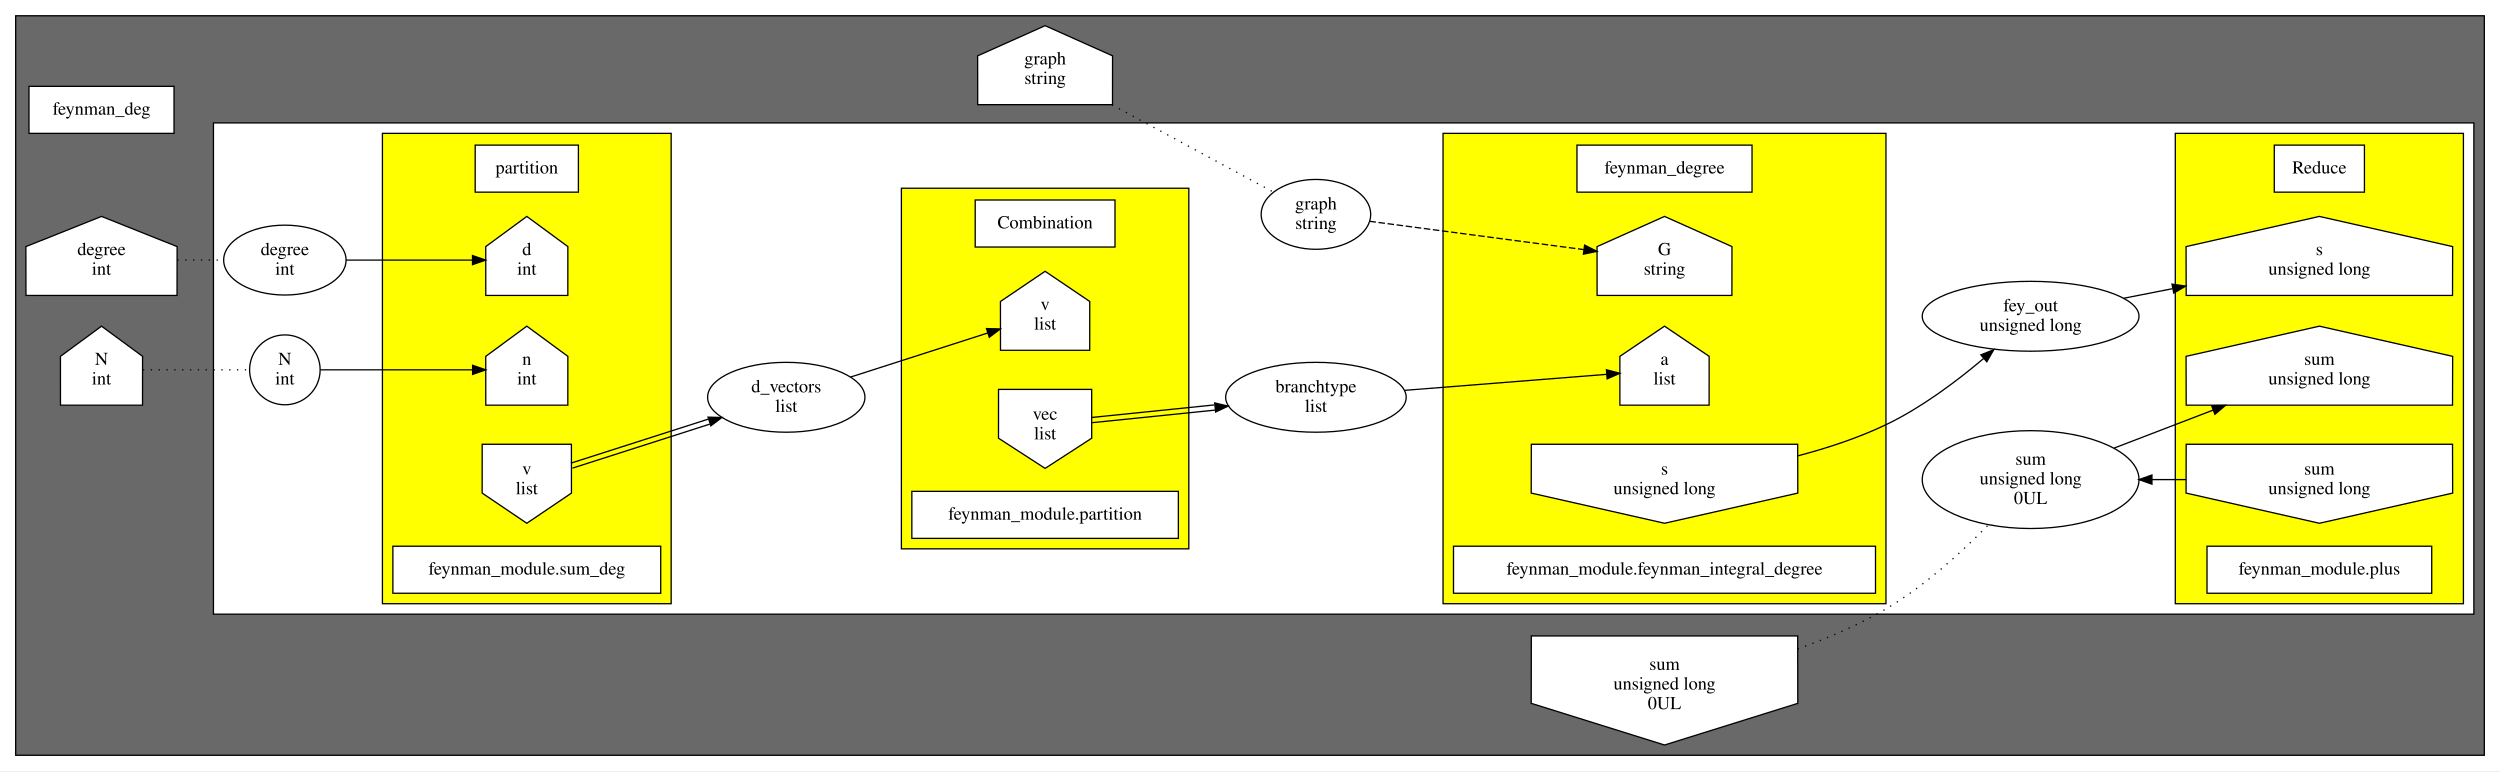
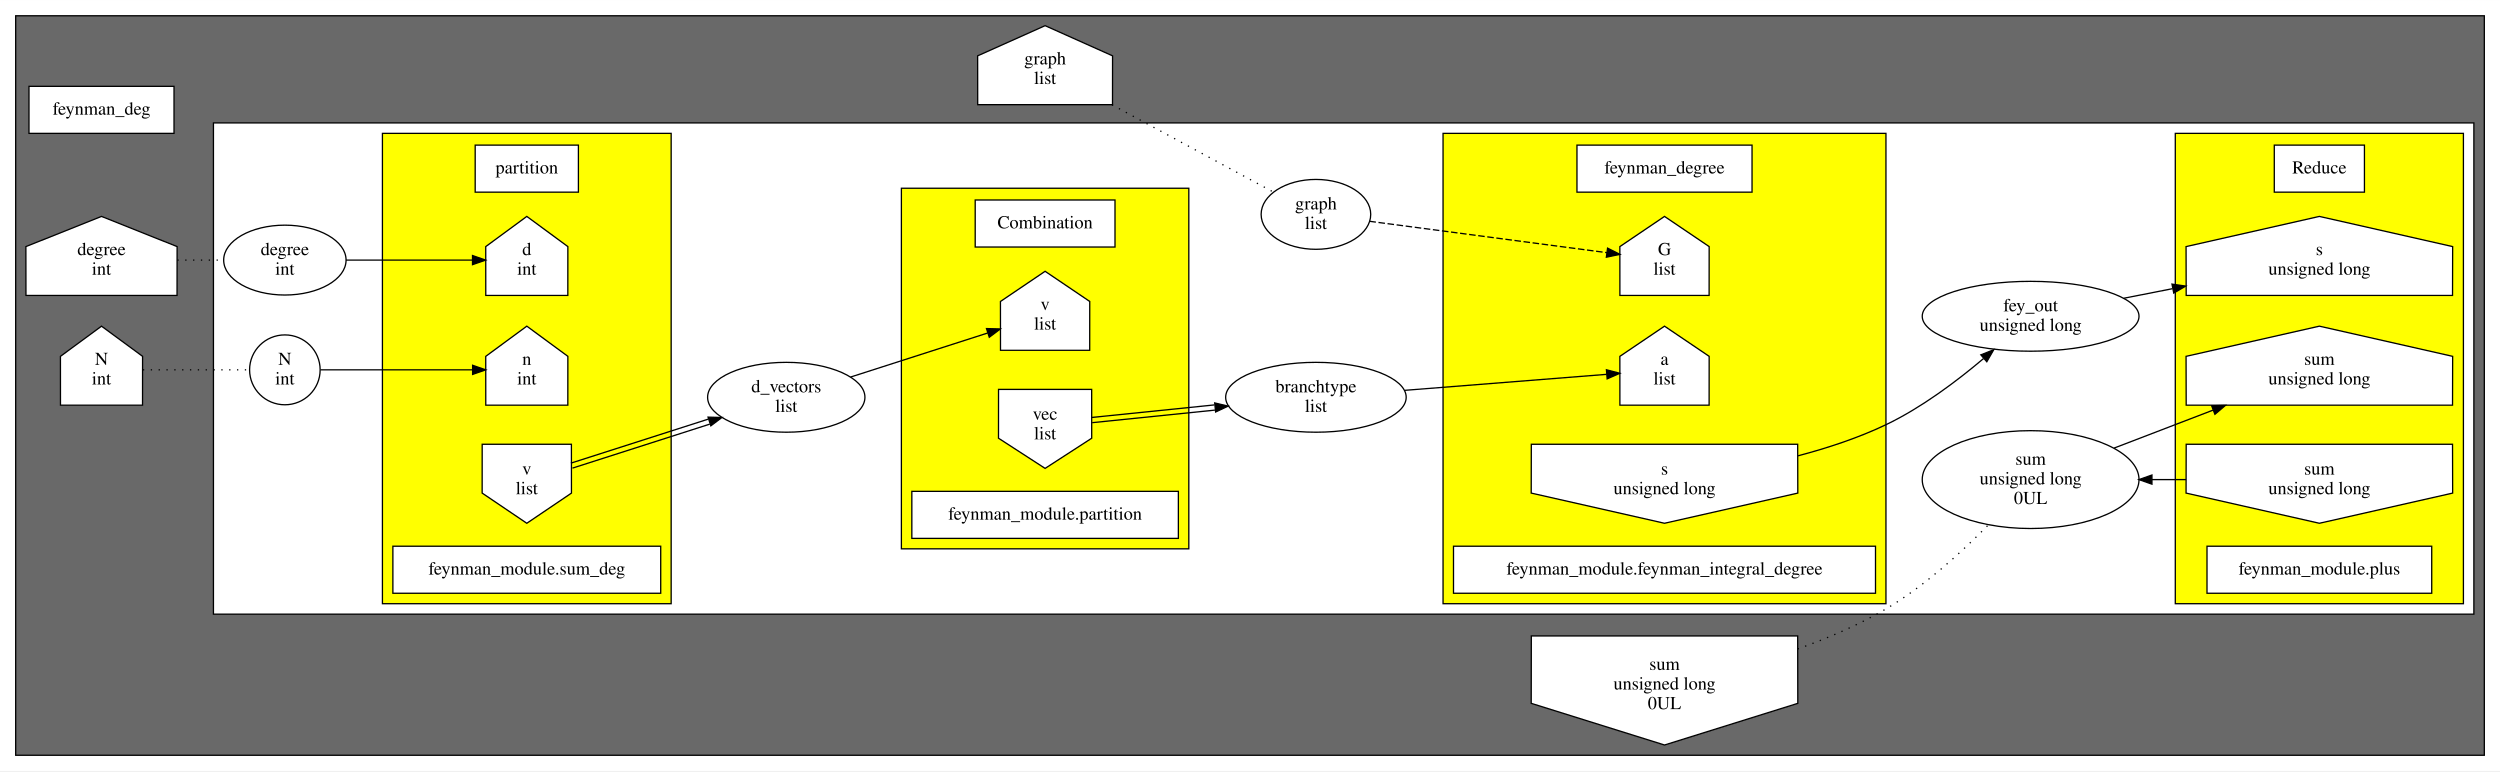
<svg xmlns="http://www.w3.org/2000/svg" width="1913pt" height="590pt" viewBox="0.00 0.00 1913.50 590.00">
  <g id="graph0" class="graph" transform="scale(1 1) rotate(0) translate(4 586)">
    <polygon fill="white" stroke="transparent" points="-4,4 -4,-586 1909.5,-586 1909.5,4 -4,4" />
    <g id="clust1" class="cluster">
      <polygon fill="dimgray" stroke="black" points="8,-8 8,-574 1897.5,-574 1897.5,-8 8,-8" />
    </g>
    <g id="clust2" class="cluster">
      <polygon fill="white" stroke="black" points="159.37,-116 159.37,-492 1889.5,-492 1889.5,-116 159.37,-116" />
    </g>
    <g id="clust3" class="cluster">
      <polygon fill="yellow" stroke="black" points="1660.97,-124 1660.97,-484 1881.5,-484 1881.5,-124 1660.97,-124" />
    </g>
    <g id="clust4" class="cluster">
      <polygon fill="yellow" stroke="black" points="1100.51,-124 1100.51,-484 1439.51,-484 1439.51,-124 1100.51,-124" />
    </g>
    <g id="clust5" class="cluster">
      <polygon fill="yellow" stroke="black" points="685.92,-166 685.92,-442 905.92,-442 905.92,-166 685.92,-166" />
    </g>
    <g id="clust6" class="cluster">
      <polygon fill="yellow" stroke="black" points="288.71,-124 288.71,-484 509.71,-484 509.71,-124 288.71,-124" />
    </g>
    <g id="node1" class="node">
      <polygon fill="white" stroke="black" points="18.19,-484 18.19,-520 129.19,-520 129.19,-484 18.19,-484" />
      <text text-anchor="middle" x="73.69" y="-498.3" font-family="Times,serif" font-size="14.00">feynman_deg</text>
    </g>
    <g id="node2" class="node">
      <polygon fill="white" stroke="black" points="131.56,-397.33 73.69,-420.43 15.81,-397.33 15.87,-359.96 131.5,-359.96 131.56,-397.33" />
      <text text-anchor="middle" x="73.69" y="-390.8" font-family="Times,serif" font-size="14.00">degree</text>
      <text text-anchor="middle" x="73.69" y="-375.8" font-family="Times,serif" font-size="14.00">int</text>
    </g>
    <g id="node6" class="node">
      <ellipse fill="white" stroke="black" cx="214.04" cy="-387" rx="46.84" ry="26.74" />
      <text text-anchor="middle" x="214.04" y="-390.8" font-family="Times,serif" font-size="14.00">degree</text>
      <text text-anchor="middle" x="214.04" y="-375.8" font-family="Times,serif" font-size="14.00">int</text>
    </g>
    <g id="edge12" class="edge">
      <path fill="none" stroke="black" stroke-dasharray="1,5" d="M131.76,-387C143.52,-387 155.76,-387 167.07,-387" />
    </g>
    <g id="node3" class="node">
      <polygon fill="white" stroke="black" points="105.12,-313.33 73.69,-336.43 42.26,-313.33 42.29,-275.96 105.09,-275.96 105.12,-313.33" />
      <text text-anchor="middle" x="73.69" y="-306.8" font-family="Times,serif" font-size="14.00">N</text>
      <text text-anchor="middle" x="73.69" y="-291.8" font-family="Times,serif" font-size="14.00">int</text>
    </g>
    <g id="node7" class="node">
      <ellipse fill="white" stroke="black" cx="214.04" cy="-303" rx="27" ry="26.74" />
      <text text-anchor="middle" x="214.04" y="-306.8" font-family="Times,serif" font-size="14.00">N</text>
      <text text-anchor="middle" x="214.04" y="-291.8" font-family="Times,serif" font-size="14.00">int</text>
    </g>
    <g id="edge13" class="edge">
      <path fill="none" stroke="black" stroke-dasharray="1,5" d="M105.39,-303C129.75,-303 163.45,-303 186.62,-303" />
    </g>
    <g id="node4" class="node">
      <polygon fill="white" stroke="black" points="847.55,-543.33 795.92,-566.43 744.28,-543.33 744.33,-505.96 847.51,-505.96 847.55,-543.33" />
      <text text-anchor="middle" x="795.92" y="-536.8" font-family="Times,serif" font-size="14.00">graph</text>
-       <text text-anchor="middle" x="795.92" y="-521.8" font-family="Times,serif" font-size="14.00">string</text>
+       <text text-anchor="middle" x="795.92" y="-521.8" font-family="Times,serif" font-size="14.00">list</text>
    </g>
    <g id="node12" class="node">
      <ellipse fill="white" stroke="black" cx="1003.21" cy="-422" rx="41.94" ry="26.74" />
      <text text-anchor="middle" x="1003.21" y="-425.8" font-family="Times,serif" font-size="14.00">graph</text>
-       <text text-anchor="middle" x="1003.21" y="-410.8" font-family="Times,serif" font-size="14.00">string</text>
+       <text text-anchor="middle" x="1003.21" y="-410.8" font-family="Times,serif" font-size="14.00">list</text>
    </g>
    <g id="edge14" class="edge">
      <path fill="none" stroke="black" stroke-dasharray="1,5" d="M847.14,-505.85C885.72,-484.99 937.8,-456.83 970.71,-439.04" />
    </g>
    <g id="node5" class="node">
      <polygon fill="white" stroke="black" points="1167.99,-47.74 1270.01,-15.85 1372.04,-47.74 1371.94,-99.33 1168.08,-99.33 1167.99,-47.74" />
      <text text-anchor="middle" x="1270.01" y="-73.3" font-family="Times,serif" font-size="14.00">sum</text>
      <text text-anchor="middle" x="1270.01" y="-58.3" font-family="Times,serif" font-size="14.00">unsigned long</text>
      <text text-anchor="middle" x="1270.01" y="-43.3" font-family="Times,serif" font-size="14.00">0UL</text>
    </g>
    <g id="node9" class="node">
      <ellipse fill="white" stroke="black" cx="1550.24" cy="-219" rx="82.96" ry="37.45" />
      <text text-anchor="middle" x="1550.24" y="-230.3" font-family="Times,serif" font-size="14.00">sum</text>
      <text text-anchor="middle" x="1550.24" y="-215.3" font-family="Times,serif" font-size="14.00">unsigned long</text>
      <text text-anchor="middle" x="1550.24" y="-200.3" font-family="Times,serif" font-size="14.00">0UL</text>
    </g>
    <g id="edge15" class="edge">
      <path fill="none" stroke="black" stroke-dasharray="1,5" d="M1371.97,-89.35C1394.96,-97.57 1418.72,-107.74 1439.51,-120 1468.91,-137.33 1497.38,-163.38 1517.95,-184.4" />
    </g>
    <g id="node28" class="node">
      <polygon fill="white" stroke="black" points="430.64,-397.33 399.21,-420.43 367.78,-397.33 367.81,-359.96 430.61,-359.96 430.64,-397.33" />
      <text text-anchor="middle" x="399.21" y="-390.8" font-family="Times,serif" font-size="14.00">d</text>
      <text text-anchor="middle" x="399.21" y="-375.8" font-family="Times,serif" font-size="14.00">int</text>
    </g>
    <g id="edge10" class="edge">
      <path fill="none" stroke="black" d="M260.79,-387C290.52,-387 328.93,-387 357.58,-387" />
      <polygon fill="black" stroke="black" points="357.66,-390.5 367.66,-387 357.66,-383.5 357.66,-390.5" />
    </g>
    <g id="node29" class="node">
      <polygon fill="white" stroke="black" points="430.64,-313.33 399.21,-336.43 367.78,-313.33 367.81,-275.96 430.61,-275.96 430.64,-313.33" />
      <text text-anchor="middle" x="399.21" y="-306.8" font-family="Times,serif" font-size="14.00">n</text>
      <text text-anchor="middle" x="399.21" y="-291.8" font-family="Times,serif" font-size="14.00">int</text>
    </g>
    <g id="edge11" class="edge">
      <path fill="none" stroke="black" d="M241.28,-303C271.72,-303 322.23,-303 357.71,-303" />
      <polygon fill="black" stroke="black" points="357.74,-306.5 367.74,-303 357.74,-299.5 357.74,-306.5" />
    </g>
    <g id="node8" class="node">
      <ellipse fill="white" stroke="black" cx="1003.21" cy="-282" rx="69.09" ry="26.74" />
      <text text-anchor="middle" x="1003.21" y="-285.8" font-family="Times,serif" font-size="14.00">branchtype</text>
      <text text-anchor="middle" x="1003.21" y="-270.8" font-family="Times,serif" font-size="14.00">list</text>
    </g>
    <g id="node19" class="node">
      <polygon fill="white" stroke="black" points="1304.19,-313.33 1270.01,-336.43 1235.84,-313.33 1235.87,-275.96 1304.15,-275.96 1304.19,-313.33" />
      <text text-anchor="middle" x="1270.01" y="-306.8" font-family="Times,serif" font-size="14.00">a</text>
      <text text-anchor="middle" x="1270.01" y="-291.8" font-family="Times,serif" font-size="14.00">list</text>
    </g>
    <g id="edge5" class="edge">
      <path fill="none" stroke="black" d="M1071.38,-287.33C1119.83,-291.17 1183.81,-296.24 1225.67,-299.56" />
      <polygon fill="black" stroke="black" points="1225.56,-303.06 1235.81,-300.37 1226.11,-296.09 1225.56,-303.06" />
    </g>
    <g id="node15" class="node">
      <polygon fill="white" stroke="black" points="1873.26,-313.33 1771.24,-336.43 1669.21,-313.33 1669.31,-275.96 1873.16,-275.96 1873.26,-313.33" />
      <text text-anchor="middle" x="1771.24" y="-306.8" font-family="Times,serif" font-size="14.00">sum</text>
      <text text-anchor="middle" x="1771.24" y="-291.8" font-family="Times,serif" font-size="14.00">unsigned long</text>
    </g>
    <g id="edge2" class="edge">
      <path fill="none" stroke="black" d="M1614,-243.07C1637.64,-252.14 1664.87,-262.59 1689.91,-272.19" />
      <polygon fill="black" stroke="black" points="1688.79,-275.51 1699.38,-275.82 1691.3,-268.97 1688.79,-275.51" />
    </g>
    <g id="node10" class="node">
      <ellipse fill="white" stroke="black" cx="1550.24" cy="-344" rx="82.96" ry="26.74" />
      <text text-anchor="middle" x="1550.24" y="-347.8" font-family="Times,serif" font-size="14.00">fey_out</text>
      <text text-anchor="middle" x="1550.24" y="-332.8" font-family="Times,serif" font-size="14.00">unsigned long</text>
    </g>
    <g id="node14" class="node">
      <polygon fill="white" stroke="black" points="1873.26,-397.33 1771.24,-420.43 1669.21,-397.33 1669.31,-359.96 1873.16,-359.96 1873.26,-397.33" />
      <text text-anchor="middle" x="1771.24" y="-390.8" font-family="Times,serif" font-size="14.00">s</text>
      <text text-anchor="middle" x="1771.24" y="-375.8" font-family="Times,serif" font-size="14.00">unsigned long</text>
    </g>
    <g id="edge3" class="edge">
      <path fill="none" stroke="black" d="M1621.44,-357.78C1633.38,-360.13 1646.05,-362.61 1658.75,-365.11" />
      <polygon fill="black" stroke="black" points="1658.44,-368.62 1668.93,-367.11 1659.79,-361.75 1658.44,-368.62" />
    </g>
    <g id="node11" class="node">
      <ellipse fill="white" stroke="black" cx="597.81" cy="-282" rx="60.21" ry="26.74" />
      <text text-anchor="middle" x="597.81" y="-285.8" font-family="Times,serif" font-size="14.00">d_vectors</text>
      <text text-anchor="middle" x="597.81" y="-270.8" font-family="Times,serif" font-size="14.00">list</text>
    </g>
    <g id="node24" class="node">
      <polygon fill="white" stroke="black" points="830.09,-355.33 795.92,-378.43 761.74,-355.33 761.78,-317.96 830.06,-317.96 830.09,-355.33" />
      <text text-anchor="middle" x="795.92" y="-348.8" font-family="Times,serif" font-size="14.00">v</text>
      <text text-anchor="middle" x="795.92" y="-333.8" font-family="Times,serif" font-size="14.00">list</text>
    </g>
    <g id="edge8" class="edge">
      <path fill="none" stroke="black" d="M647.04,-297.49C679.17,-307.82 721.03,-321.26 752,-331.21" />
      <polygon fill="black" stroke="black" points="751.06,-334.59 761.65,-334.31 753.2,-327.92 751.06,-334.59" />
    </g>
    <g id="node20" class="node">
-       <polygon fill="white" stroke="black" points="1321.65,-397.33 1270.01,-420.43 1218.38,-397.33 1218.42,-359.96 1321.6,-359.96 1321.65,-397.33" />
+       <polygon fill="white" stroke="black" points="1304.19,-397.33 1270.01,-420.43 1235.84,-397.33 1235.87,-359.96 1304.15,-359.96 1304.19,-397.33" />
      <text text-anchor="middle" x="1270.01" y="-390.8" font-family="Times,serif" font-size="14.00">G</text>
-       <text text-anchor="middle" x="1270.01" y="-375.8" font-family="Times,serif" font-size="14.00">string</text>
+       <text text-anchor="middle" x="1270.01" y="-375.8" font-family="Times,serif" font-size="14.00">list</text>
    </g>
    <g id="edge6" class="edge">
-       <path fill="none" stroke="black" stroke-dasharray="5,2" d="M1044.14,-416.72C1087.67,-410.97 1157.82,-401.7 1208.2,-395.04" />
-       <polygon fill="black" stroke="black" points="1208.86,-398.48 1218.31,-393.7 1207.94,-391.54 1208.86,-398.48" />
+       <path fill="none" stroke="black" stroke-dasharray="5,2" d="M1044.14,-416.72C1093.07,-410.25 1175.66,-399.34 1225.97,-392.69" />
+       <polygon fill="black" stroke="black" points="1226.43,-396.16 1235.89,-391.38 1225.51,-389.22 1226.43,-396.16" />
    </g>
    <g id="node13" class="node">
      <polygon fill="white" stroke="black" points="1736.74,-439 1736.74,-475 1805.74,-475 1805.74,-439 1736.74,-439" />
      <text text-anchor="middle" x="1771.24" y="-453.3" font-family="Times,serif" font-size="14.00">Reduce</text>
    </g>
    <g id="node16" class="node">
      <polygon fill="white" stroke="black" points="1669.21,-208.67 1771.24,-185.57 1873.26,-208.67 1873.16,-246.04 1669.31,-246.04 1669.21,-208.67" />
      <text text-anchor="middle" x="1771.24" y="-222.8" font-family="Times,serif" font-size="14.00">sum</text>
      <text text-anchor="middle" x="1771.24" y="-207.8" font-family="Times,serif" font-size="14.00">unsigned long</text>
    </g>
    <g id="edge1" class="edge">
      <path fill="none" stroke="black" d="M1669.23,-219C1660.53,-219 1651.76,-219 1643.14,-219" />
      <polygon fill="black" stroke="black" points="1643.1,-215.5 1633.1,-219 1643.1,-222.5 1643.1,-215.5" />
    </g>
    <g id="node17" class="node">
      <polygon fill="white" stroke="black" points="1857.24,-168 1685.24,-168 1685.24,-132 1857.24,-132 1857.24,-168" />
      <text text-anchor="middle" x="1771.24" y="-146.3" font-family="Times,serif" font-size="14.00">feynman_module.plus</text>
    </g>
    <g id="node18" class="node">
      <polygon fill="white" stroke="black" points="1203.01,-439 1203.01,-475 1337.01,-475 1337.01,-439 1203.01,-439" />
      <text text-anchor="middle" x="1270.01" y="-453.3" font-family="Times,serif" font-size="14.00">feynman_degree</text>
    </g>
    <g id="node21" class="node">
      <polygon fill="white" stroke="black" points="1167.99,-208.67 1270.01,-185.57 1372.04,-208.67 1371.94,-246.04 1168.08,-246.04 1167.99,-208.67" />
      <text text-anchor="middle" x="1270.01" y="-222.8" font-family="Times,serif" font-size="14.00">s</text>
      <text text-anchor="middle" x="1270.01" y="-207.8" font-family="Times,serif" font-size="14.00">unsigned long</text>
    </g>
    <g id="edge4" class="edge">
      <path fill="none" stroke="black" d="M1372.23,-237.2C1394.98,-243.2 1418.57,-250.99 1439.51,-261 1466.72,-274.01 1493.78,-294.37 1514.22,-311.67" />
      <polygon fill="black" stroke="black" points="1512.13,-314.49 1521.99,-318.37 1516.7,-309.19 1512.13,-314.49" />
    </g>
    <g id="node22" class="node">
      <polygon fill="white" stroke="black" points="1431.51,-168 1108.51,-168 1108.51,-132 1431.51,-132 1431.51,-168" />
      <text text-anchor="middle" x="1270.01" y="-146.3" font-family="Times,serif" font-size="14.00">feynman_module.feynman_integral_degree</text>
    </g>
    <g id="node23" class="node">
      <polygon fill="white" stroke="black" points="742.42,-397 742.42,-433 849.42,-433 849.42,-397 742.42,-397" />
      <text text-anchor="middle" x="795.92" y="-411.3" font-family="Times,serif" font-size="14.00">Combination</text>
    </g>
    <g id="node25" class="node">
      <polygon fill="white" stroke="black" points="760.25,-250.67 795.92,-227.57 831.59,-250.67 831.56,-288.04 760.28,-288.04 760.25,-250.67" />
      <text text-anchor="middle" x="795.92" y="-264.8" font-family="Times,serif" font-size="14.00">vec</text>
      <text text-anchor="middle" x="795.92" y="-249.8" font-family="Times,serif" font-size="14.00">list</text>
    </g>
    <g id="edge7" class="edge">
      <path fill="none" stroke="black" d="M831.95,-262.57C857.65,-265.2 893.62,-268.88 925.9,-272.18" />
      <path fill="none" stroke="transparent" d="M831.74,-264.56C857.45,-267.19 893.42,-270.87 925.7,-274.17" />
      <path fill="none" stroke="black" d="M831.54,-266.55C857.24,-269.18 893.22,-272.86 925.5,-276.16" />
      <polygon fill="black" stroke="black" points="925.73,-277.69 936.03,-275.23 926.44,-270.73 925.73,-277.69" />
    </g>
    <g id="node26" class="node">
      <polygon fill="white" stroke="black" points="897.92,-210 693.92,-210 693.92,-174 897.92,-174 897.92,-210" />
      <text text-anchor="middle" x="795.92" y="-188.3" font-family="Times,serif" font-size="14.00">feynman_module.partition</text>
    </g>
    <g id="node27" class="node">
      <polygon fill="white" stroke="black" points="359.71,-439 359.71,-475 438.71,-475 438.71,-439 359.71,-439" />
      <text text-anchor="middle" x="399.21" y="-453.3" font-family="Times,serif" font-size="14.00">partition</text>
    </g>
    <g id="node30" class="node">
      <polygon fill="white" stroke="black" points="365.04,-208.67 399.21,-185.57 433.39,-208.67 433.35,-246.04 365.07,-246.04 365.04,-208.67" />
      <text text-anchor="middle" x="399.21" y="-222.8" font-family="Times,serif" font-size="14.00">v</text>
      <text text-anchor="middle" x="399.21" y="-207.8" font-family="Times,serif" font-size="14.00">list</text>
    </g>
    <g id="edge9" class="edge">
      <path fill="none" stroke="black" d="M434.17,-227.78C462.89,-236.98 504.99,-250.48 539.25,-261.45" />
      <path fill="none" stroke="transparent" d="M433.56,-229.69C462.28,-238.89 504.38,-252.38 538.64,-263.36" />
      <path fill="none" stroke="black" d="M432.95,-231.59C461.67,-240.79 503.77,-254.29 538.03,-265.26" />
      <polygon fill="black" stroke="black" points="537.94,-266.81 548.53,-266.53 540.08,-260.14 537.94,-266.81" />
    </g>
    <g id="node31" class="node">
      <polygon fill="white" stroke="black" points="501.71,-168 296.71,-168 296.71,-132 501.71,-132 501.71,-168" />
      <text text-anchor="middle" x="399.21" y="-146.3" font-family="Times,serif" font-size="14.00">feynman_module.sum_deg</text>
    </g>
  </g>
</svg>
